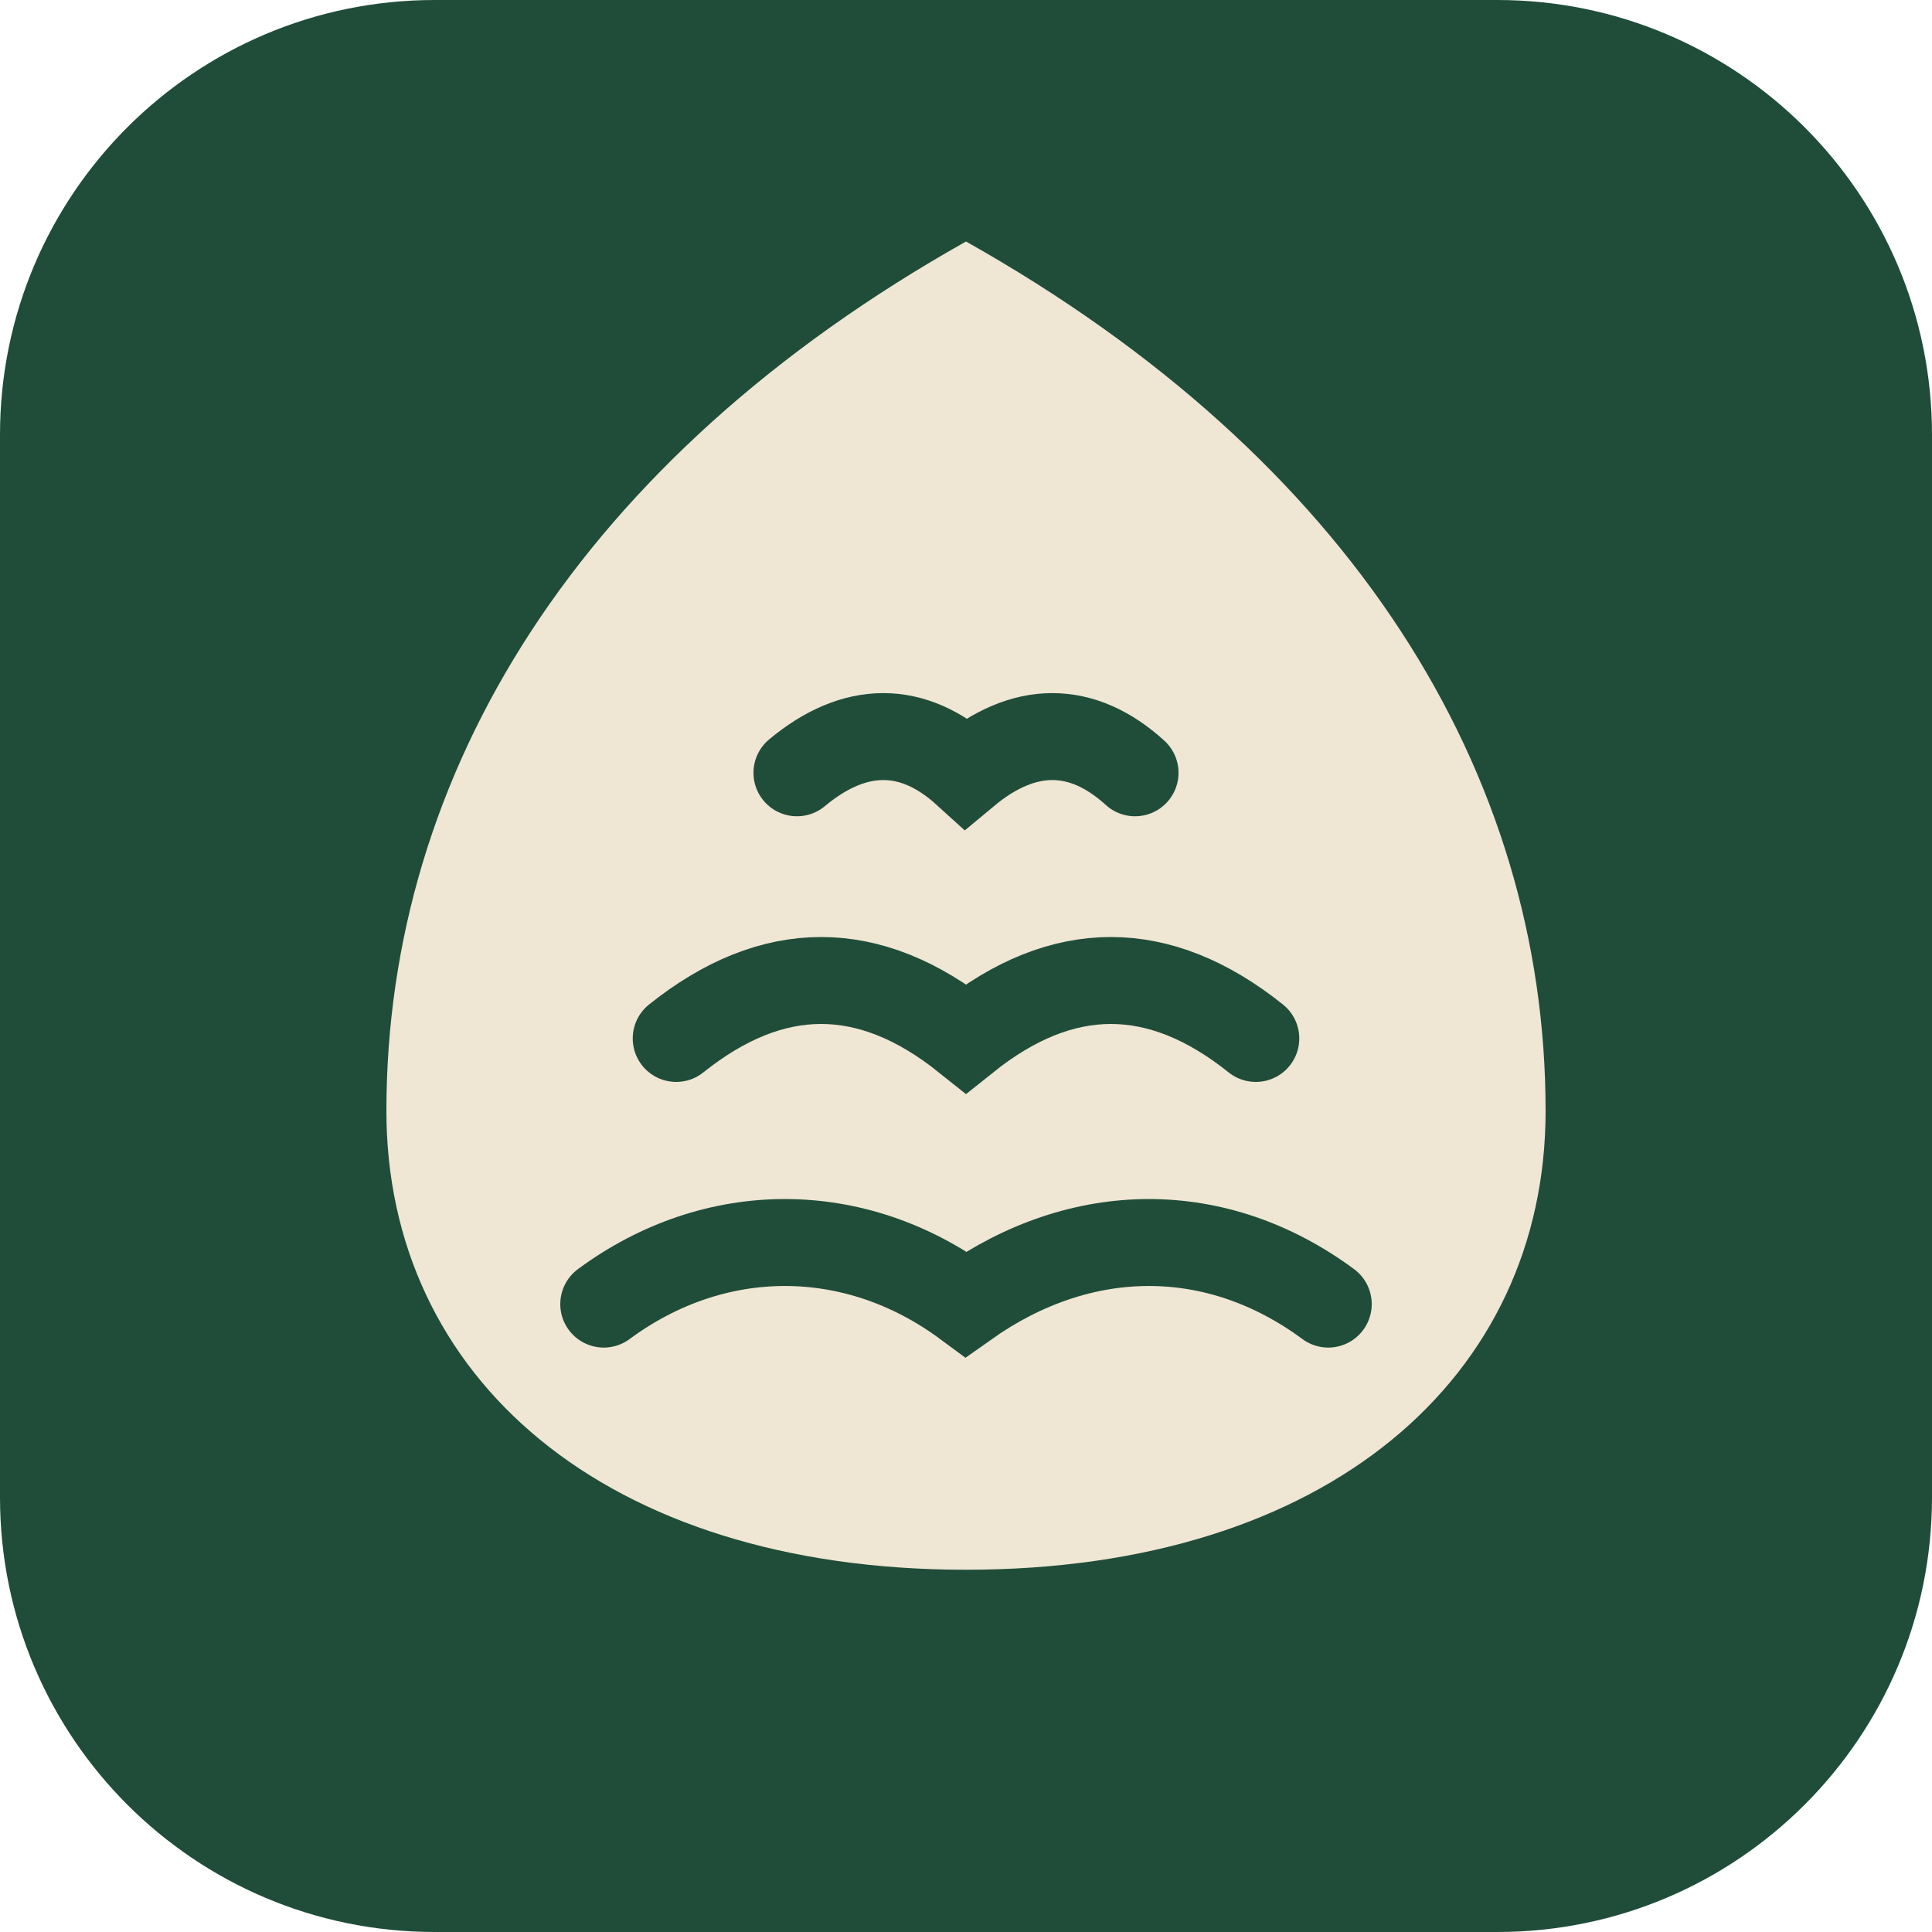
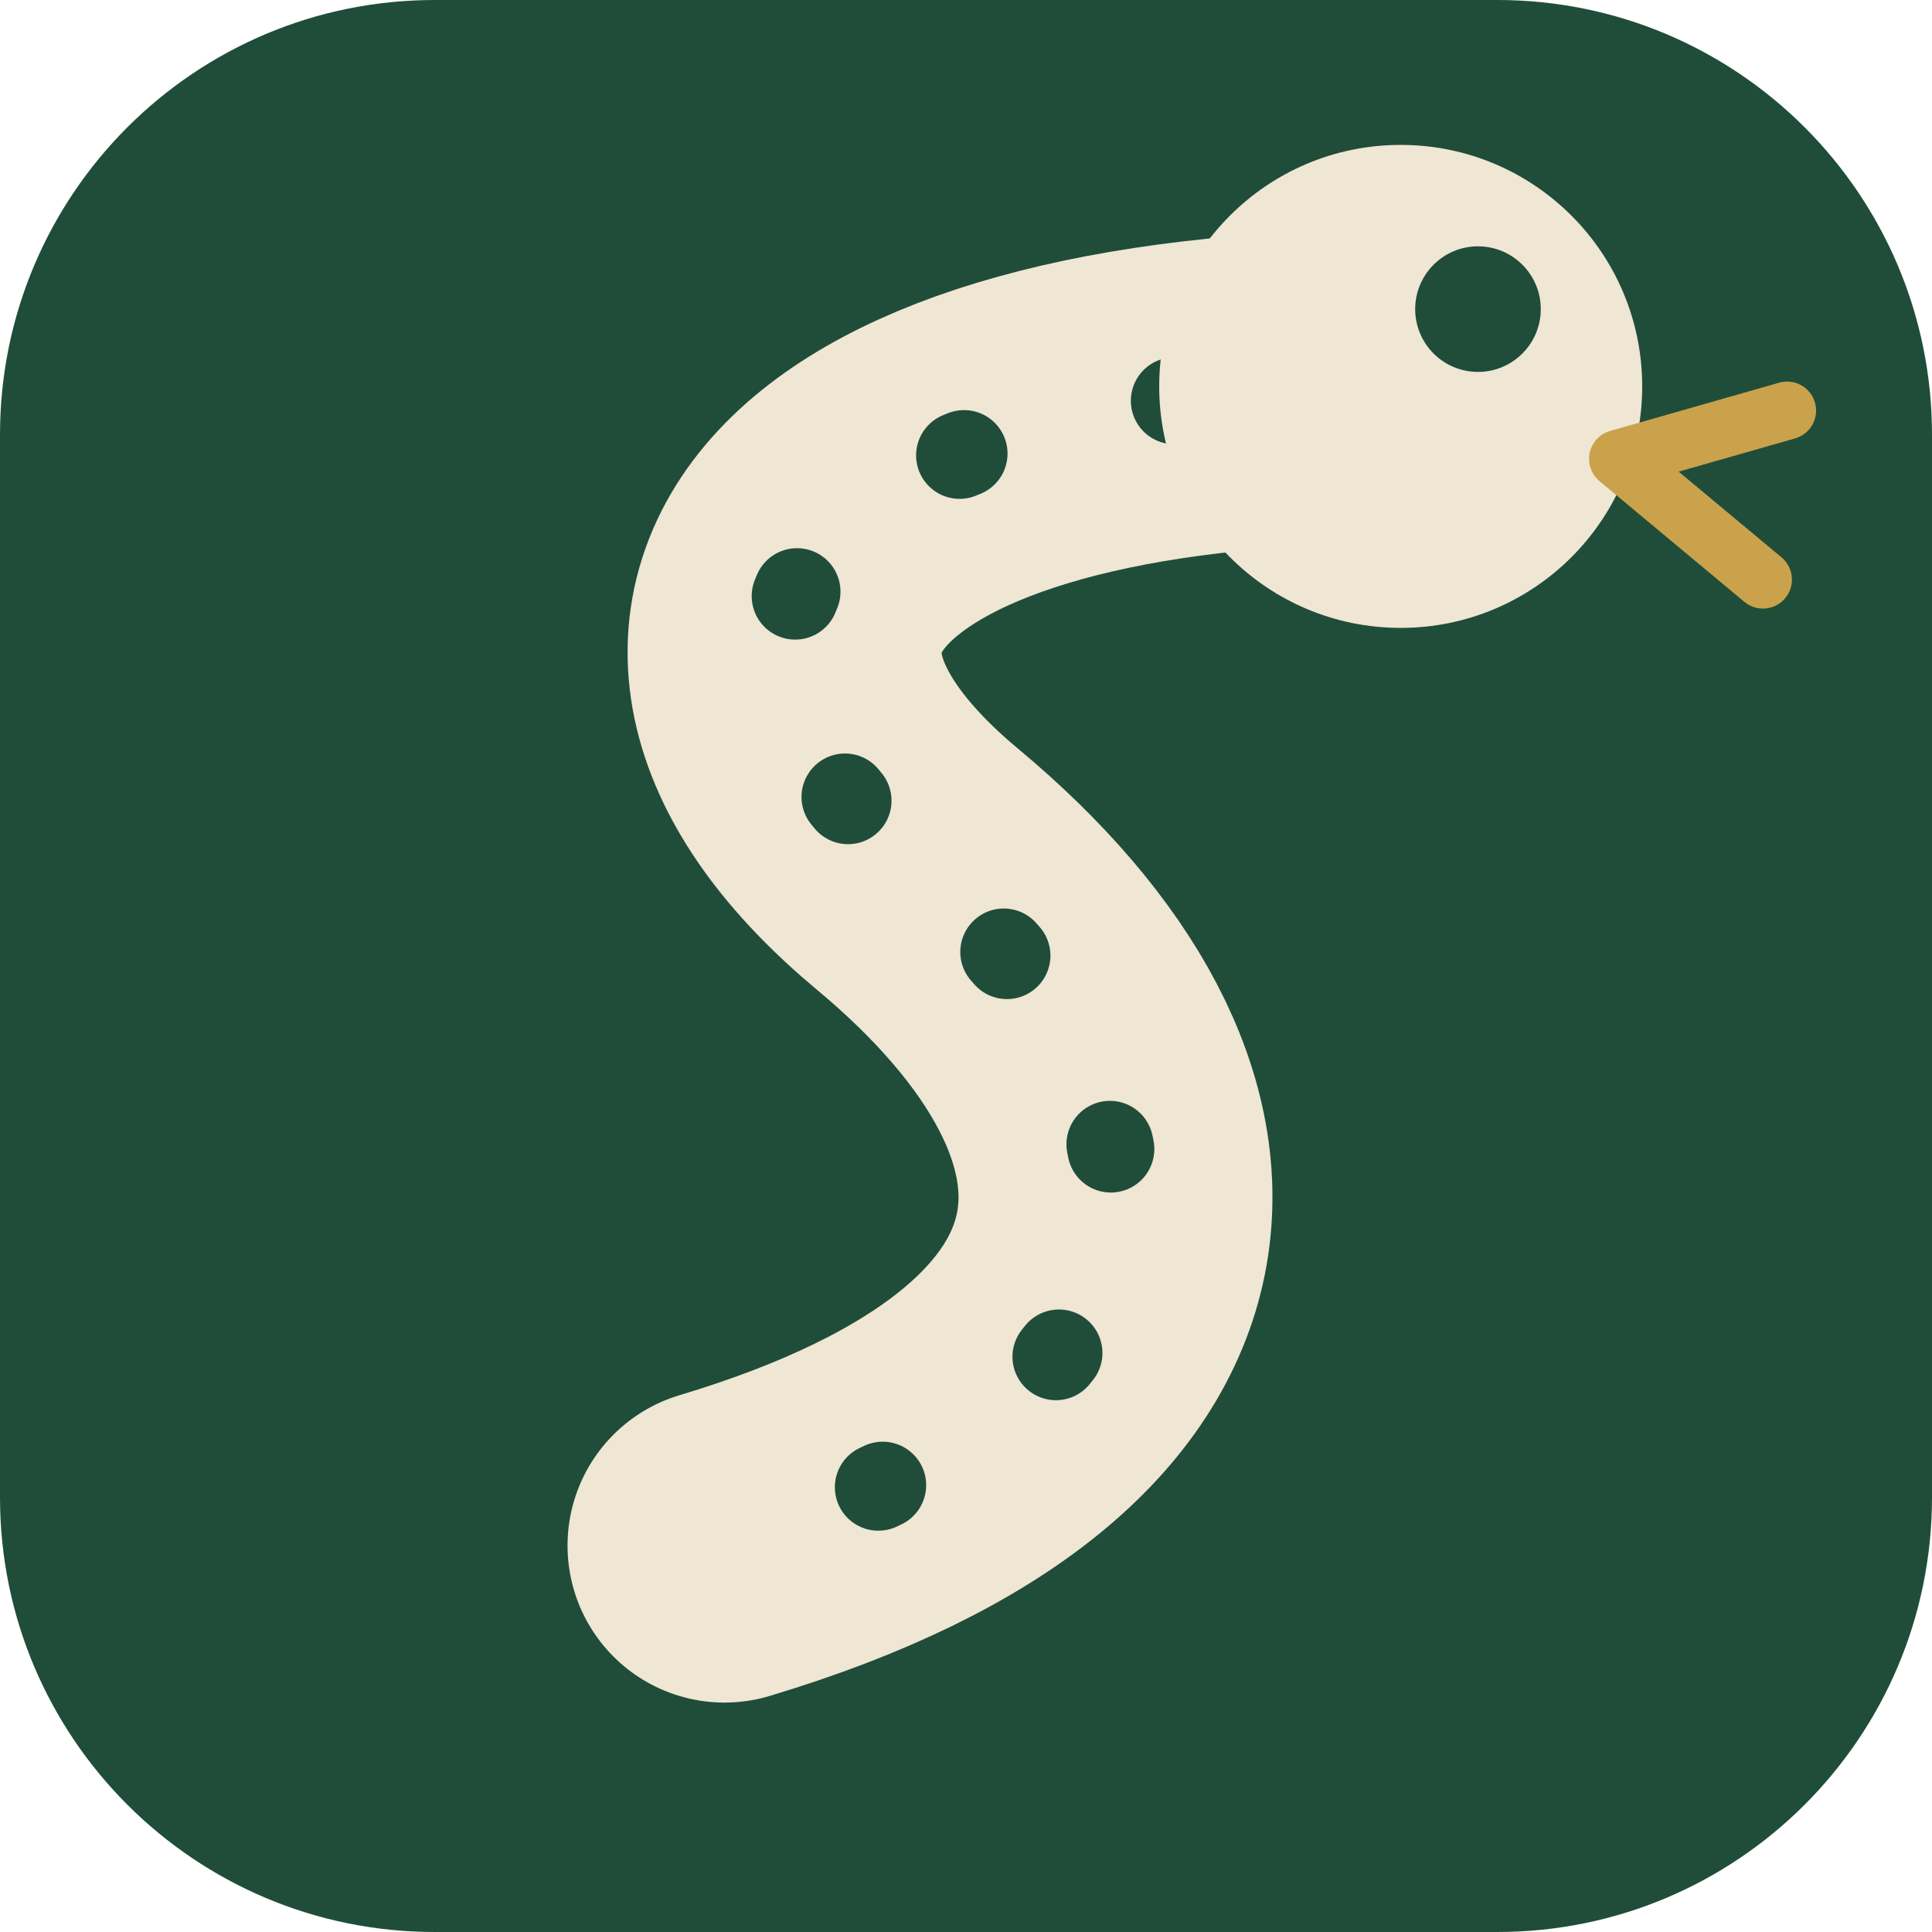
<svg xmlns="http://www.w3.org/2000/svg" viewBox="0 0 40 40">
  <rect width="40" height="40" rx="9" fill="#1f4d3a" />
-   <path d="M20 5C12 9.5 8 16 8 23c0 5.5 4.5 9.5 12 9.5s12-4 12-9.5C32 16 28 9.5 20 5Z" fill="#efe6d3" />
-   <path d="M14 21.5c2-1.6 4-1.6 6 0 2-1.6 4-1.6 6 0M12.5 27c2.3-1.7 5.2-1.7 7.5 0 2.4-1.7 5.2-1.7 7.5 0M16.5 16c1.2-1 2.4-1 3.5 0 1.2-1 2.4-1 3.5 0" fill="none" stroke="#1f4d3a" stroke-width="1.8" stroke-linecap="round" />
+   <path d="M29 8 C17 8 13 13 19 18 C25 23 25 29 15 32" fill="none" stroke="#efe6d3" stroke-width="6.5" stroke-linecap="round" />
+   <path d="M29 8 C17 8 13 13 19 18 C25 23 25 29 15 32" fill="none" stroke="#1f4d3a" stroke-width="1.8" stroke-linecap="round" stroke-dasharray="0.1 4.5" />
+   <circle cx="29" cy="8" r="5" fill="#efe6d3" />
+   <circle cx="30.6" cy="6.4" r="1.3" fill="#1f4d3a" />
+   <path d="M33.5 9.5 L37 8.5 M33.5 9.5 L36.5 12" fill="none" stroke="#c9a24b" stroke-width="1.2" stroke-linecap="round" />
</svg>
